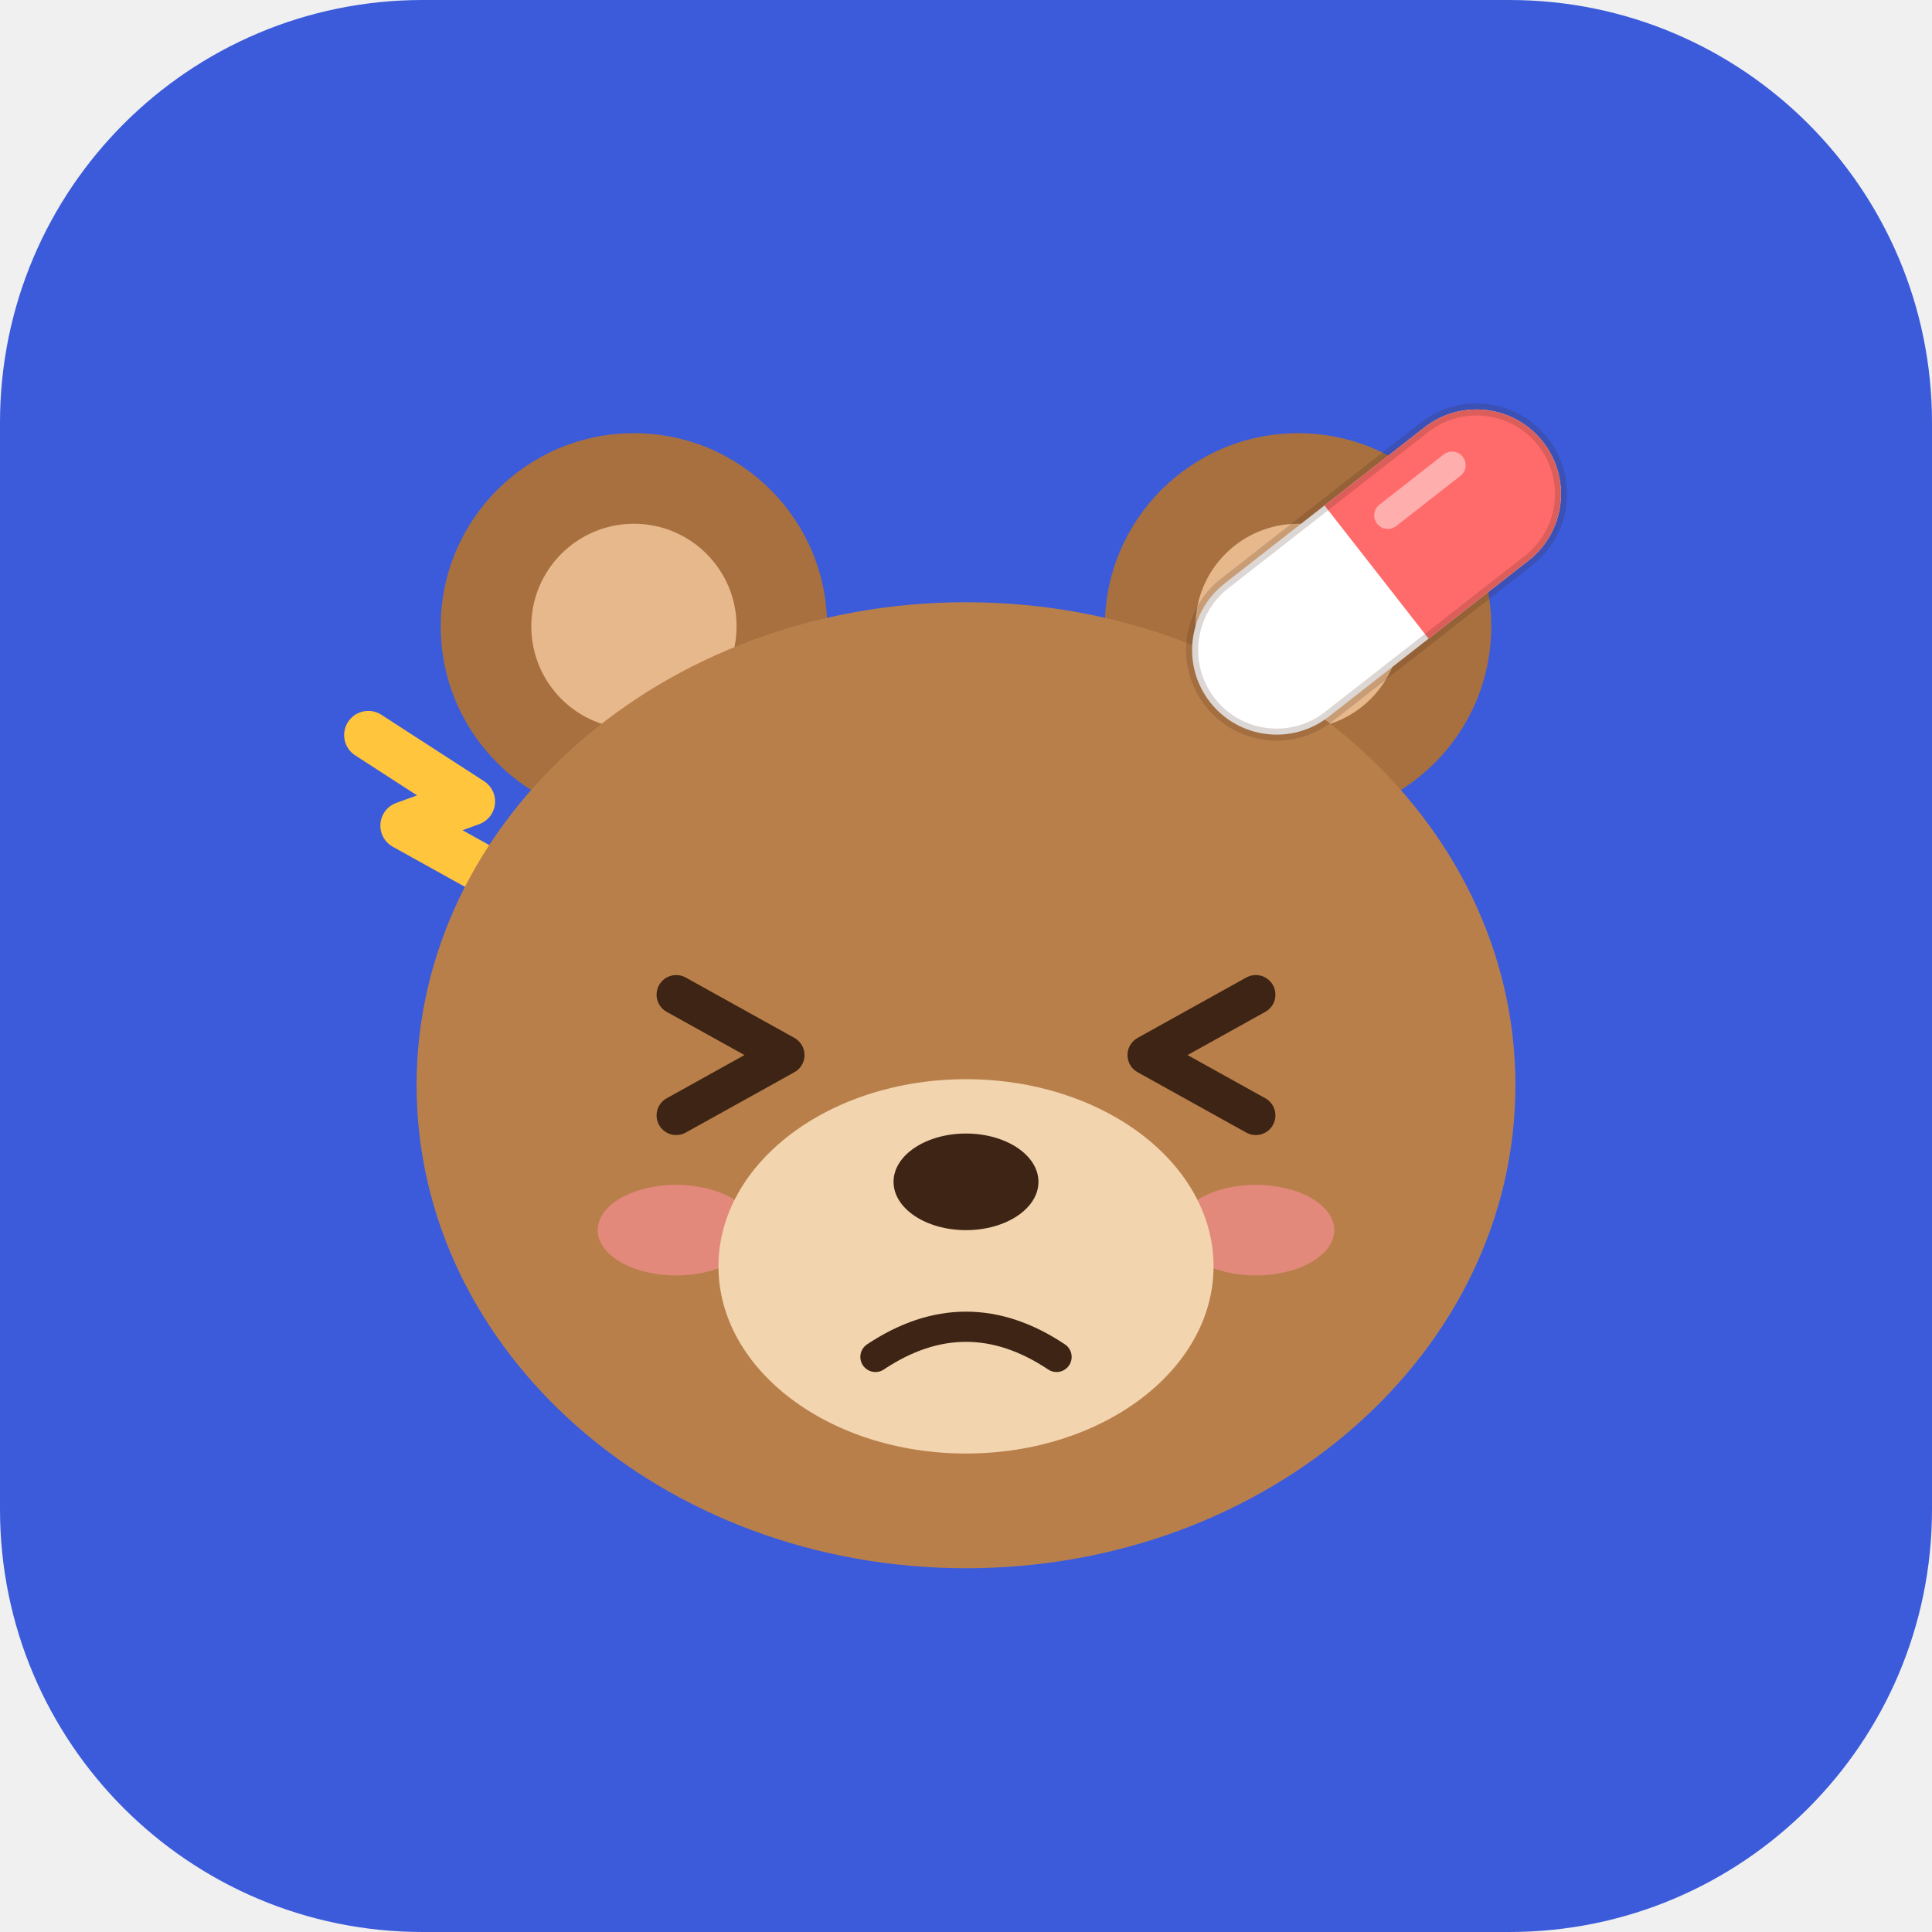
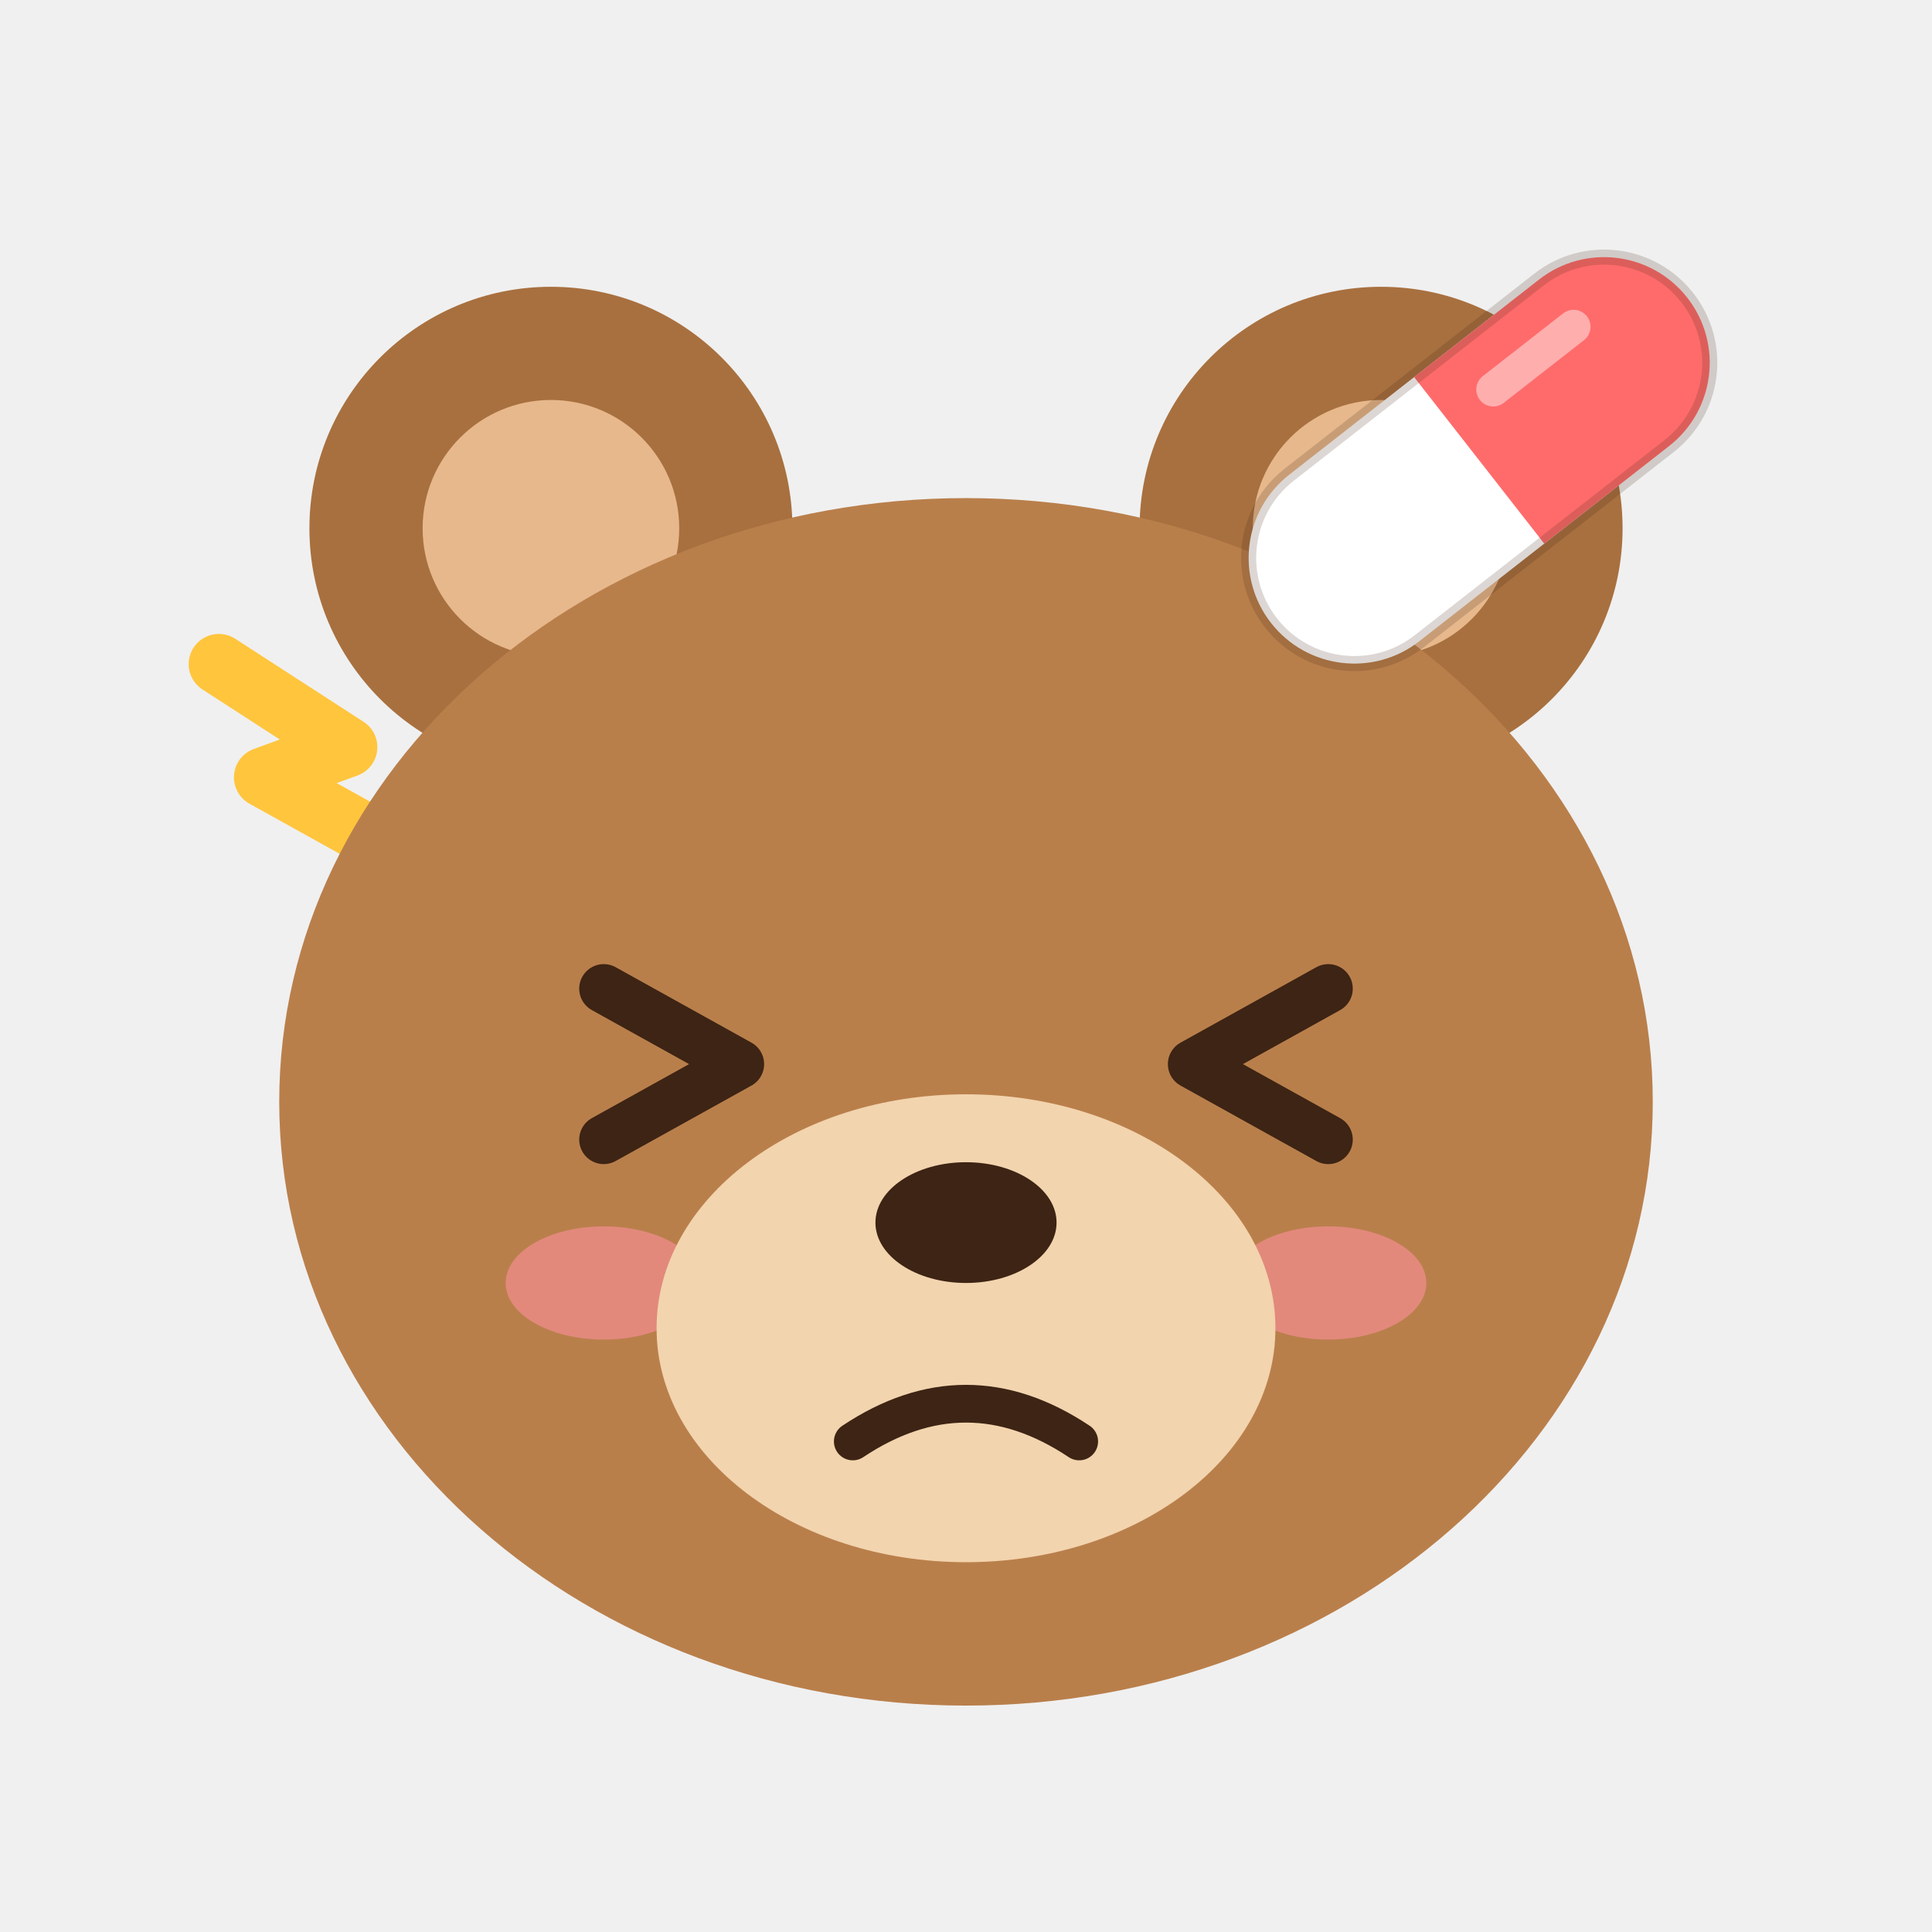
<svg xmlns="http://www.w3.org/2000/svg" viewBox="0 0 512 512">
-   <rect width="512" height="512" rx="112" fill="#3b5bdb" />
-   <g transform="translate(256 270) scale(.8) translate(-256 -270)" stroke-linecap="round" stroke-linejoin="round">
+   <g stroke-linecap="round" stroke-linejoin="round">
    <path d="M58 176 l34 22 l-22 8 l36 20" fill="none" stroke="#ffc53d" stroke-width="16" />
    <circle cx="146" cy="140" r="64" fill="#a8703f" />
    <circle cx="366" cy="140" r="64" fill="#a8703f" />
    <circle cx="146" cy="140" r="34" fill="#e7b88c" />
    <circle cx="366" cy="140" r="34" fill="#e7b88c" />
    <ellipse cx="256" cy="292" rx="182" ry="160" fill="#b97f4b" />
    <path d="M160 262 l36 20 l-36 20" fill="none" stroke="#3d2414" stroke-width="13" />
    <path d="M352 262 l-36 20 l36 20" fill="none" stroke="#3d2414" stroke-width="13" />
    <ellipse cx="160" cy="340" rx="26" ry="15" fill="#f08c8c" opacity=".75" />
    <ellipse cx="352" cy="340" rx="26" ry="15" fill="#f08c8c" opacity=".75" />
    <ellipse cx="256" cy="352" rx="82" ry="62" fill="#f2d4ae" />
    <ellipse cx="256" cy="324" rx="24" ry="16" fill="#3d2414" />
    <path d="M226 382 q30 -20 60 0" fill="none" stroke="#3d2414" stroke-width="10" />
    <g transform="rotate(-38 392 122)">
      <rect x="322" y="94" width="140" height="56" rx="28" fill="#ffffff" />
      <path d="M392 94 H434 a28 28 0 0 1 0 56 H392 Z" fill="#ff6b6b" />
      <rect x="402" y="105" width="36" height="9" rx="4.5" fill="#ffffff" opacity=".45" />
      <rect x="322" y="94" width="140" height="56" rx="28" fill="none" stroke="#3d2414" stroke-opacity=".18" stroke-width="4" />
    </g>
  </g>
</svg>
